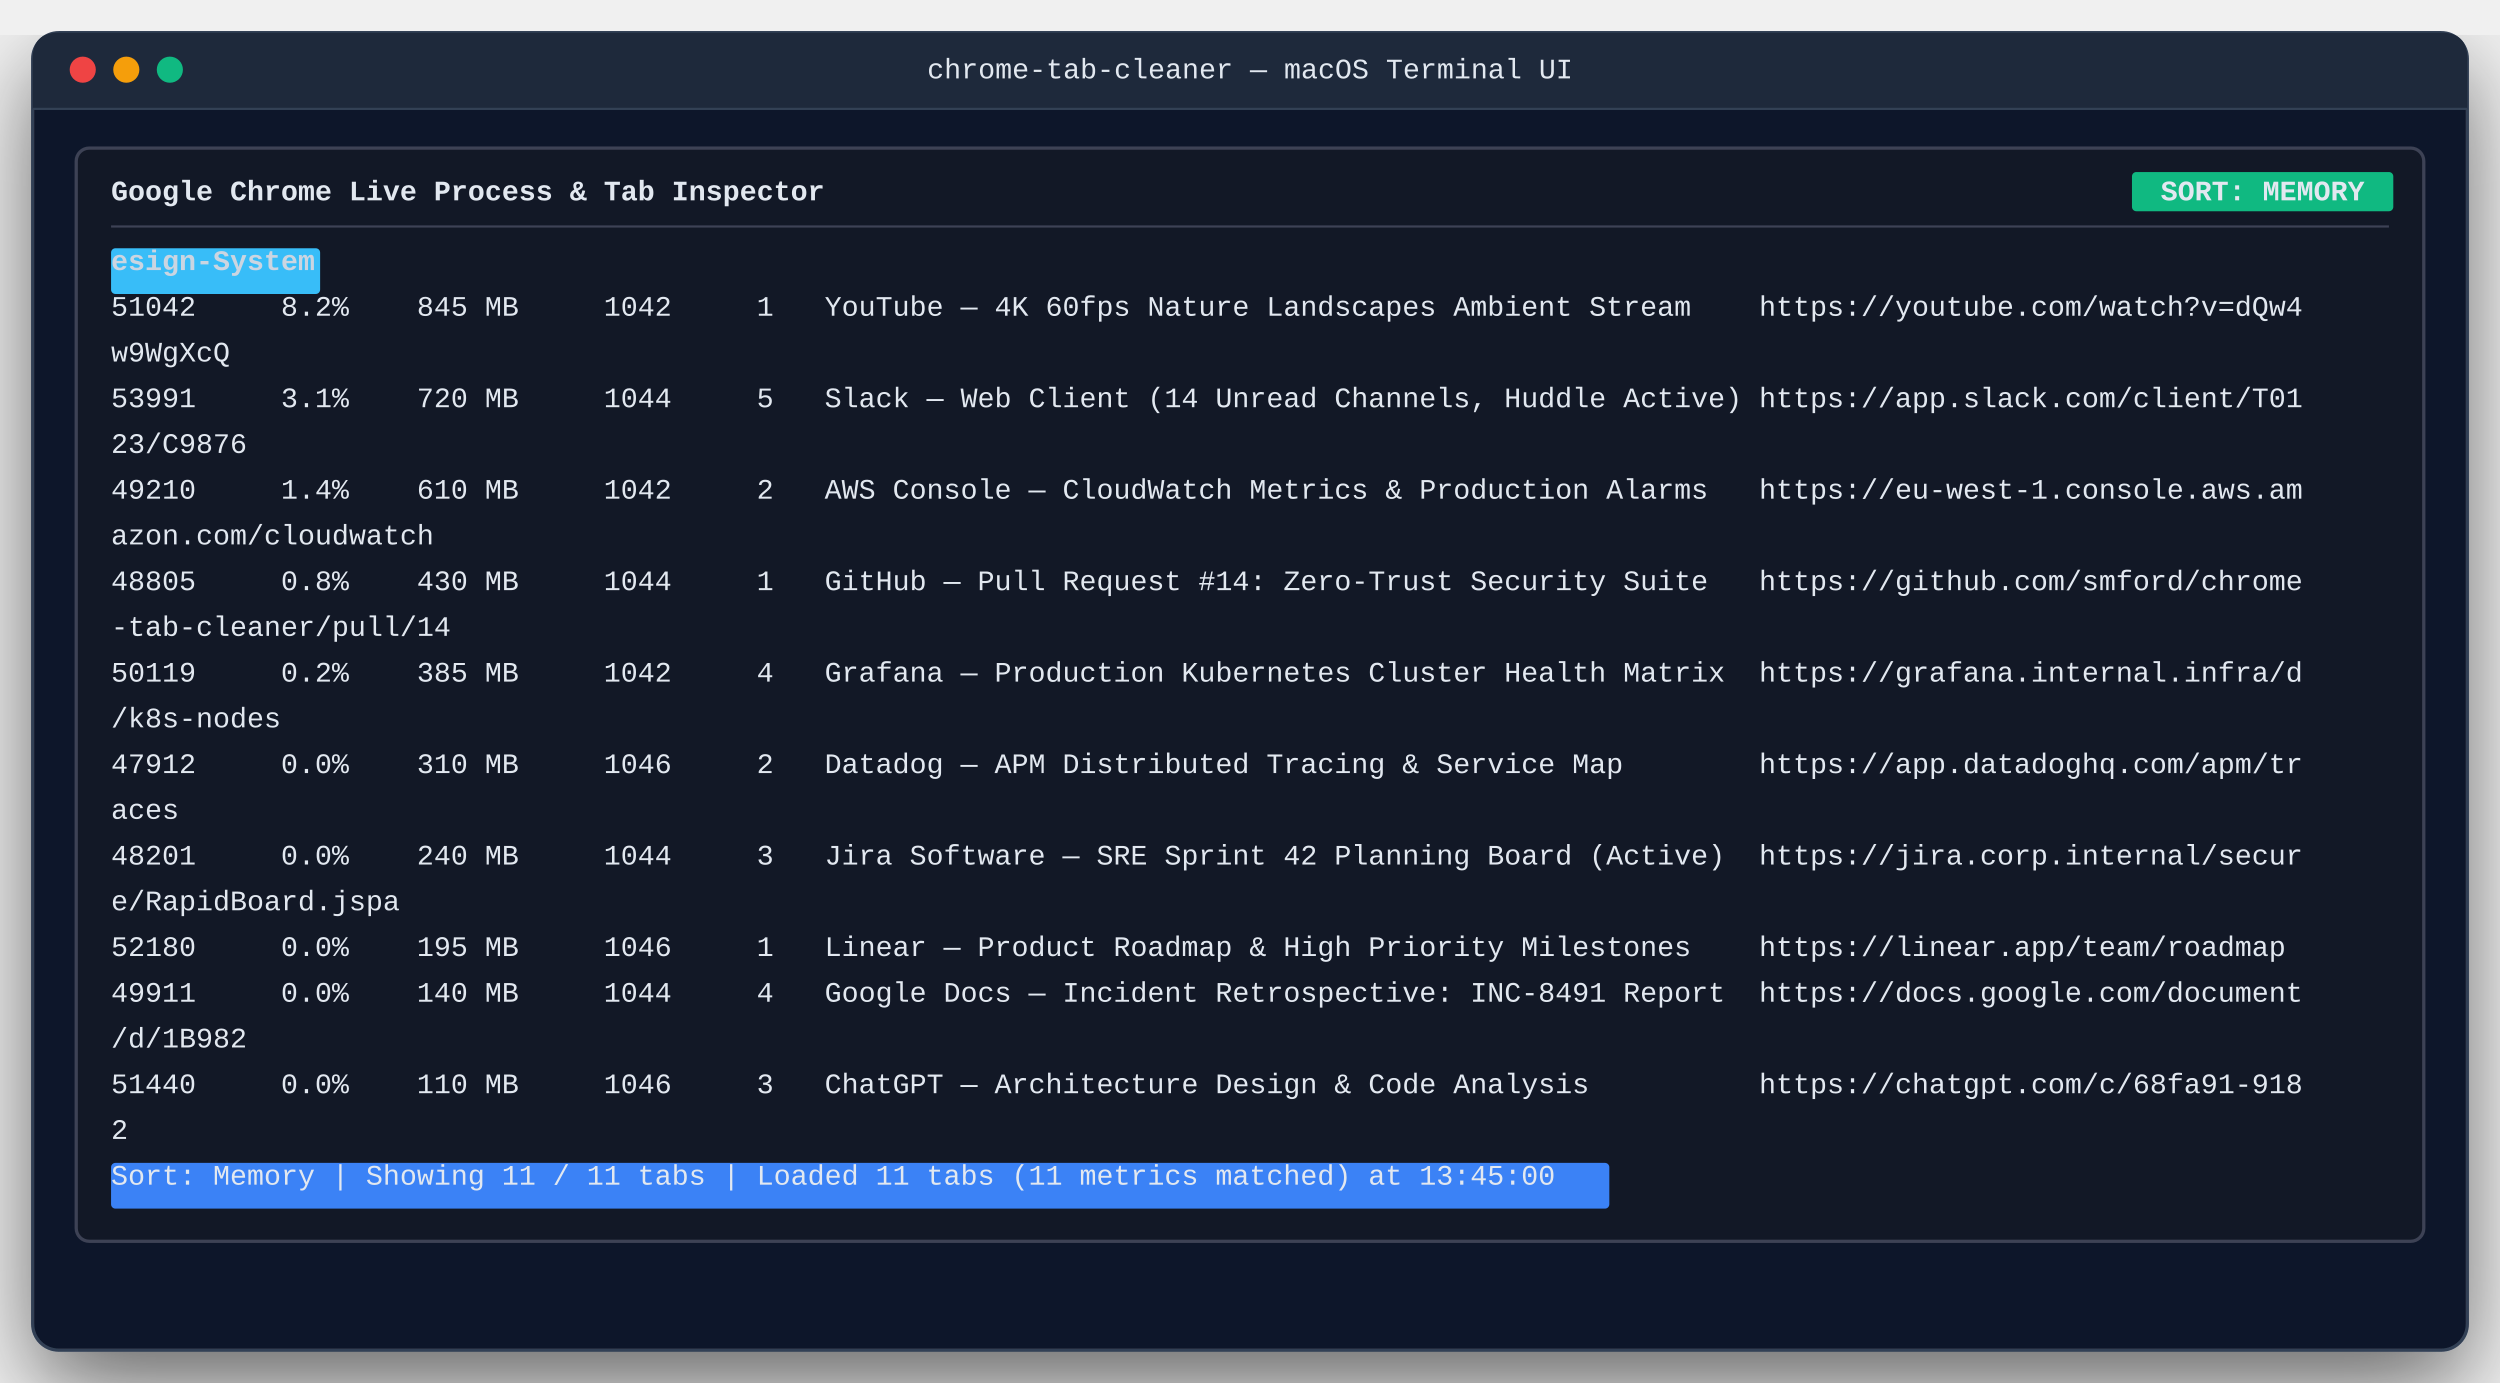
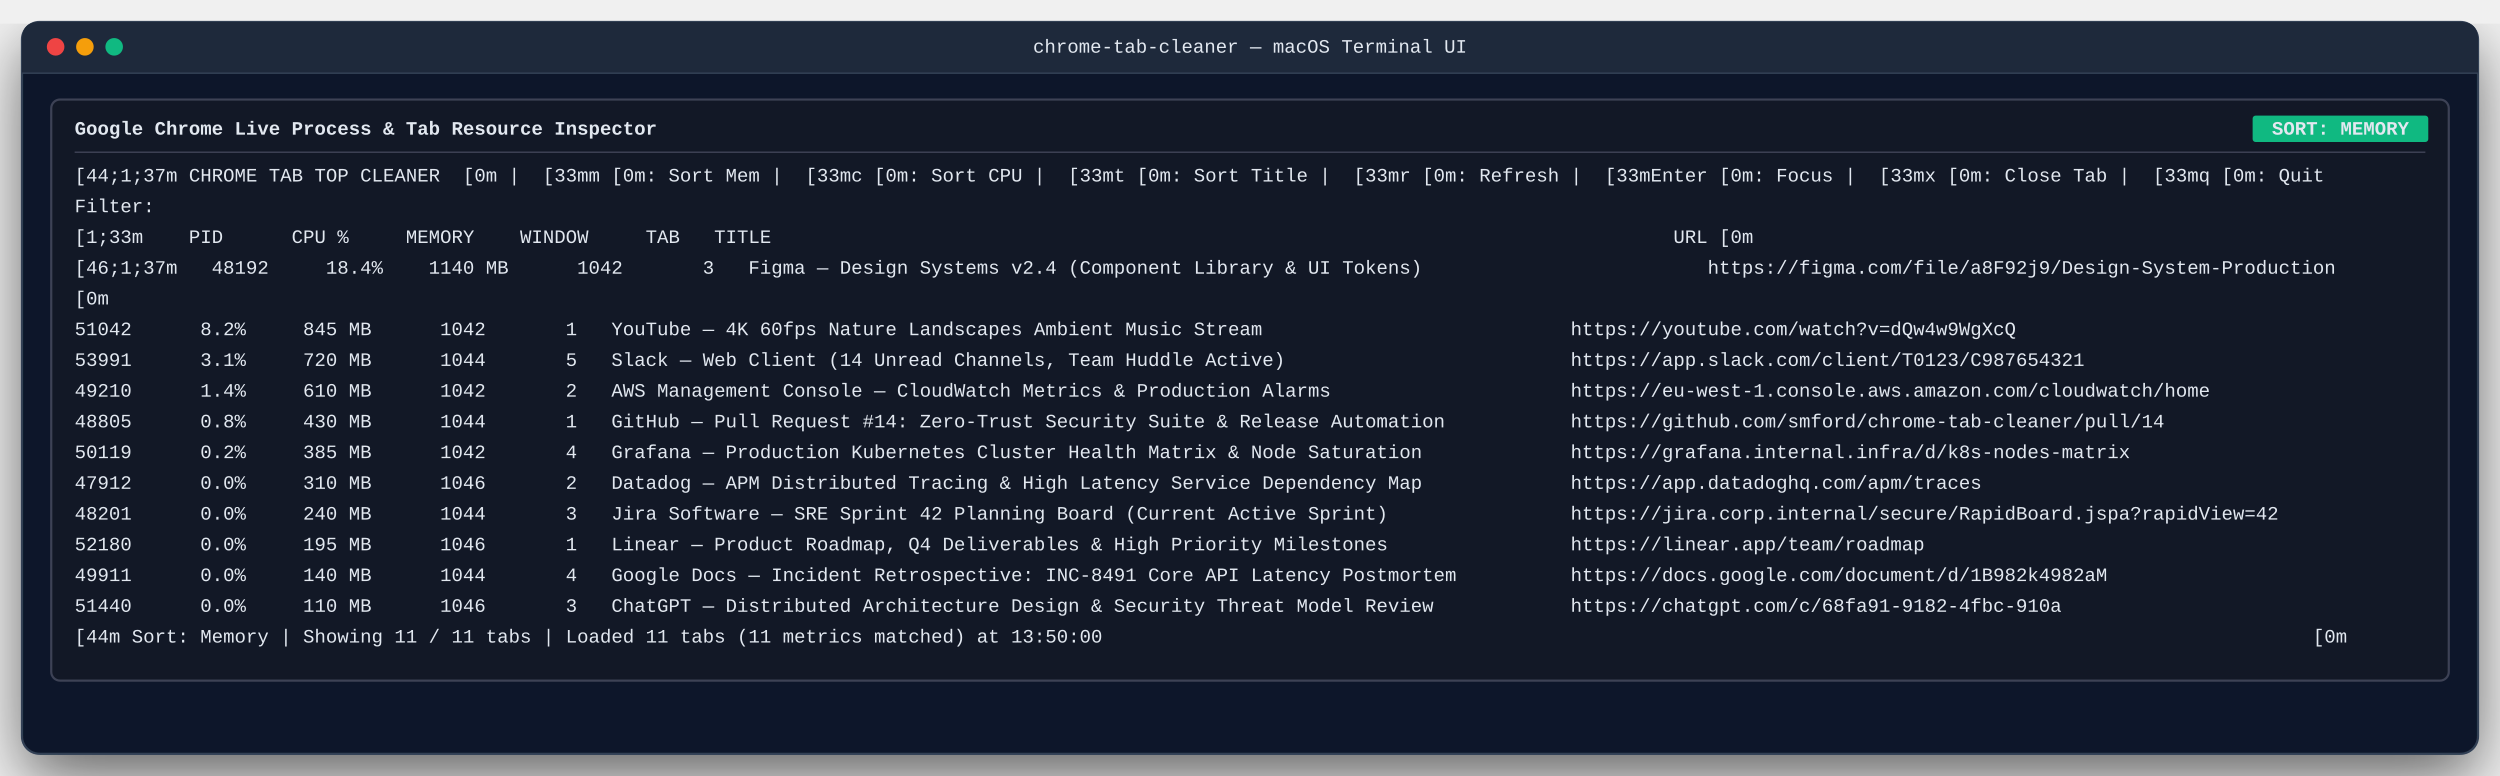
- <svg xmlns="http://www.w3.org/2000/svg" viewBox="0 0 1148 635" width="1148" height="635">
+ <svg xmlns="http://www.w3.org/2000/svg" viewBox="0 0 1708 530" width="1708" height="530">
  <defs>
    <style>
      .tui { font-family: ui-monospace, 'Cascadia Code', 'Source Code Pro', Menlo, Monaco, Consolas, 'Courier New', monospace; font-size: 13px; font-variant-ligatures: none; fill: #e2e8f0; }
      .dim { fill: #94a3b8; }
      .dark-dim { fill: #64748b; }
      .cyan { fill: #38bdf8; }
      .green { fill: #10b981; font-weight: 700; }
      .amber { fill: #f59e0b; font-weight: 700; }
      .red { fill: #ef4444; font-weight: 700; }
      .bold { font-weight: 700; }
      .italic { font-style: italic; }
      .underline { text-decoration: underline; }
      @keyframes blink { 0%, 49% { opacity: 1; } 50%, 100% { opacity: 0; } }
      .cursor { animation: blink 1s infinite; fill: #e2e8f0; opacity: 0.8; }
    </style>
    <filter id="winShadow" x="-5%" y="-5%" width="110%" height="110%">
      <feDropShadow dx="0" dy="16" stdDeviation="24" flood-color="#000000" flood-opacity="0.6" />
    </filter>
  </defs>
-   <rect x="15" y="15" width="1118" height="605" rx="12" fill="#0f172a" stroke="#334155" stroke-width="1.5" filter="url(#winShadow)" />
-   <path d="M 15 27 Q 15 15 27 15 L 1121 15 Q 1133 15 1133 27 L 1133 50 L 15 50 Z" fill="#1e293b" />
-   <line x1="15" y1="50" x2="1133" y2="50" stroke="#334155" stroke-width="1" />
+   <rect x="15" y="15" width="1678" height="500" rx="12" fill="#0f172a" stroke="#334155" stroke-width="1.5" filter="url(#winShadow)" />
+   <path d="M 15 27 Q 15 15 27 15 L 1681 15 Q 1693 15 1693 27 L 1693 50 L 15 50 Z" fill="#1e293b" />
+   <line x1="15" y1="50" x2="1693" y2="50" stroke="#334155" stroke-width="1" />
  <circle cx="38" cy="32" r="6" fill="#ef4444" />
  <circle cx="58" cy="32" r="6" fill="#f59e0b" />
  <circle cx="78" cy="32" r="6" fill="#10b981" />
-   <text x="574" y="36" text-anchor="middle" class="tui" fill="#64748b" font-size="12">chrome-tab-cleaner — macOS Terminal UI</text>
+   <text x="854" y="36" text-anchor="middle" class="tui" fill="#64748b" font-size="12">chrome-tab-cleaner — macOS Terminal UI</text>
  <g transform="translate(35, 68)">
-     <rect x="0" y="0" width="1078" height="502" rx="6" fill="#121826" stroke="#3d4255" stroke-width="1.5" />
+     <rect x="0" y="0" width="1638" height="397" rx="6" fill="#121826" stroke="#3d4255" stroke-width="1.5" />
    <g transform="translate(16, 24)">
-       <text x="0" y="0" class="tui bold" fill="#e2e8f0">Google Chrome Live Process &amp; Tab Inspector</text>
-       <rect x="928" y="-13" width="120" height="18" fill="#10b981" rx="2" />
-       <text x="988" y="0" text-anchor="middle" class="tui bold" fill="#ffffff" font-size="11">SORT: MEMORY</text>
+       <text x="0" y="0" class="tui bold" fill="#e2e8f0">Google Chrome Live Process &amp; Tab Resource Inspector</text>
+       <rect x="1488" y="-13" width="120" height="18" fill="#10b981" rx="2" />
+       <text x="1548" y="0" text-anchor="middle" class="tui bold" fill="#ffffff" font-size="11">SORT: MEMORY</text>
    </g>
-     <line x1="16" y1="36" x2="1062" y2="36" stroke="#3d4255" stroke-width="1" />
+     <line x1="16" y1="36" x2="1622" y2="36" stroke="#3d4255" stroke-width="1" />
    <g transform="translate(16, 56)">
-       <rect x="0.00" y="-10" width="96.00" height="21" fill="#38bdf8" rx="2" />
      <text x="0" y="0" class="tui">
-         <tspan x="0.00" class="bold" style="fill: #cbd5e1; background-color: #38bdf8;">esign-System</tspan>
+         <tspan x="0.00"> [44;1;37m CHROME TAB TOP CLEANER  [0m |  [33mm [0m: Sort Mem |  [33mc [0m: Sort CPU |  [33mt [0m: Sort Title |  [33mr [0m: Refresh |  [33mEnter [0m: Focus |  [33mx [0m: Close Tab |  [33mq [0m: Quit</tspan>
      </text>
      <text x="0" y="21" class="tui">
-         <tspan x="0.00"> 51042     8.2%    845 MB     1042     1   YouTube — 4K 60fps Nature Landscapes Ambient Stream    https://youtube.com/watch?v=dQw4</tspan>
+         <tspan x="0.00"> Filter:</tspan>
      </text>
      <text x="0" y="42" class="tui">
-         <tspan x="0.00">w9WgXcQ</tspan>
+         <tspan x="0.00"> [1;33m    PID      CPU %     MEMORY    WINDOW     TAB   TITLE                                                                               URL [0m</tspan>
      </text>
      <text x="0" y="63" class="tui">
-         <tspan x="0.00"> 53991     3.1%    720 MB     1044     5   Slack — Web Client (14 Unread Channels, Huddle Active) https://app.slack.com/client/T01</tspan>
+         <tspan x="0.00"> [46;1;37m   48192     18.4%    1140 MB      1042       3   Figma — Design Systems v2.4 (Component Library &amp; UI Tokens)                         https://figma.com/file/a8F92j9/Design-System-Production</tspan>
      </text>
      <text x="0" y="84" class="tui">
-         <tspan x="0.00">23/C9876</tspan>
+         <tspan x="0.00">[0m</tspan>
      </text>
      <text x="0" y="105" class="tui">
-         <tspan x="0.00"> 49210     1.4%    610 MB     1042     2   AWS Console — CloudWatch Metrics &amp; Production Alarms   https://eu-west-1.console.aws.am</tspan>
+         <tspan x="0.00">   51042      8.2%     845 MB      1042       1   YouTube — 4K 60fps Nature Landscapes Ambient Music Stream                           https://youtube.com/watch?v=dQw4w9WgXcQ</tspan>
      </text>
      <text x="0" y="126" class="tui">
-         <tspan x="0.00">azon.com/cloudwatch</tspan>
+         <tspan x="0.00">   53991      3.1%     720 MB      1044       5   Slack — Web Client (14 Unread Channels, Team Huddle Active)                         https://app.slack.com/client/T0123/C987654321</tspan>
      </text>
      <text x="0" y="147" class="tui">
-         <tspan x="0.00"> 48805     0.8%    430 MB     1044     1   GitHub — Pull Request #14: Zero-Trust Security Suite   https://github.com/smford/chrome</tspan>
+         <tspan x="0.00">   49210      1.4%     610 MB      1042       2   AWS Management Console — CloudWatch Metrics &amp; Production Alarms                     https://eu-west-1.console.aws.amazon.com/cloudwatch/home</tspan>
      </text>
      <text x="0" y="168" class="tui">
-         <tspan x="0.00">-tab-cleaner/pull/14</tspan>
+         <tspan x="0.00">   48805      0.8%     430 MB      1044       1   GitHub — Pull Request #14: Zero-Trust Security Suite &amp; Release Automation           https://github.com/smford/chrome-tab-cleaner/pull/14</tspan>
      </text>
      <text x="0" y="189" class="tui">
-         <tspan x="0.00"> 50119     0.2%    385 MB     1042     4   Grafana — Production Kubernetes Cluster Health Matrix  https://grafana.internal.infra/d</tspan>
+         <tspan x="0.00">   50119      0.2%     385 MB      1042       4   Grafana — Production Kubernetes Cluster Health Matrix &amp; Node Saturation             https://grafana.internal.infra/d/k8s-nodes-matrix</tspan>
      </text>
      <text x="0" y="210" class="tui">
-         <tspan x="0.00">/k8s-nodes</tspan>
+         <tspan x="0.00">   47912      0.0%     310 MB      1046       2   Datadog — APM Distributed Tracing &amp; High Latency Service Dependency Map             https://app.datadoghq.com/apm/traces</tspan>
      </text>
      <text x="0" y="231" class="tui">
-         <tspan x="0.00"> 47912     0.0%    310 MB     1046     2   Datadog — APM Distributed Tracing &amp; Service Map        https://app.datadoghq.com/apm/tr</tspan>
+         <tspan x="0.00">   48201      0.0%     240 MB      1044       3   Jira Software — SRE Sprint 42 Planning Board (Current Active Sprint)                https://jira.corp.internal/secure/RapidBoard.jspa?rapidView=42</tspan>
      </text>
      <text x="0" y="252" class="tui">
-         <tspan x="0.00">aces</tspan>
+         <tspan x="0.00">   52180      0.0%     195 MB      1046       1   Linear — Product Roadmap, Q4 Deliverables &amp; High Priority Milestones                https://linear.app/team/roadmap</tspan>
      </text>
      <text x="0" y="273" class="tui">
-         <tspan x="0.00"> 48201     0.0%    240 MB     1044     3   Jira Software — SRE Sprint 42 Planning Board (Active)  https://jira.corp.internal/secur</tspan>
+         <tspan x="0.00">   49911      0.0%     140 MB      1044       4   Google Docs — Incident Retrospective: INC-8491 Core API Latency Postmortem          https://docs.google.com/document/d/1B982k4982aM</tspan>
      </text>
      <text x="0" y="294" class="tui">
-         <tspan x="0.00">e/RapidBoard.jspa</tspan>
+         <tspan x="0.00">   51440      0.0%     110 MB      1046       3   ChatGPT — Distributed Architecture Design &amp; Security Threat Model Review            https://chatgpt.com/c/68fa91-9182-4fbc-910a</tspan>
      </text>
      <text x="0" y="315" class="tui">
-         <tspan x="0.00"> 52180     0.0%    195 MB     1046     1   Linear — Product Roadmap &amp; High Priority Milestones    https://linear.app/team/roadmap</tspan>
-       </text>
-       <text x="0" y="336" class="tui">
-         <tspan x="0.00"> 49911     0.0%    140 MB     1044     4   Google Docs — Incident Retrospective: INC-8491 Report  https://docs.google.com/document</tspan>
-       </text>
-       <text x="0" y="357" class="tui">
-         <tspan x="0.00">/d/1B982</tspan>
-       </text>
-       <text x="0" y="378" class="tui">
-         <tspan x="0.00"> 51440     0.0%    110 MB     1046     3   ChatGPT — Architecture Design &amp; Code Analysis          https://chatgpt.com/c/68fa91-918</tspan>
-       </text>
-       <text x="0" y="399" class="tui">
-         <tspan x="0.00">2</tspan>
-       </text>
-       <rect x="0.00" y="410" width="688.00" height="21" fill="#3b82f6" rx="2" />
-       <text x="0" y="420" class="tui">
-         <tspan x="0.00" style="background-color: #3b82f6;"> Sort: Memory | Showing 11 / 11 tabs | Loaded 11 tabs (11 metrics matched) at 13:45:00</tspan>
+         <tspan x="0.00"> [44m Sort: Memory | Showing 11 / 11 tabs | Loaded 11 tabs (11 metrics matched) at 13:50:00                                                                                                          [0m</tspan>
      </text>
    </g>
  </g>
</svg>
